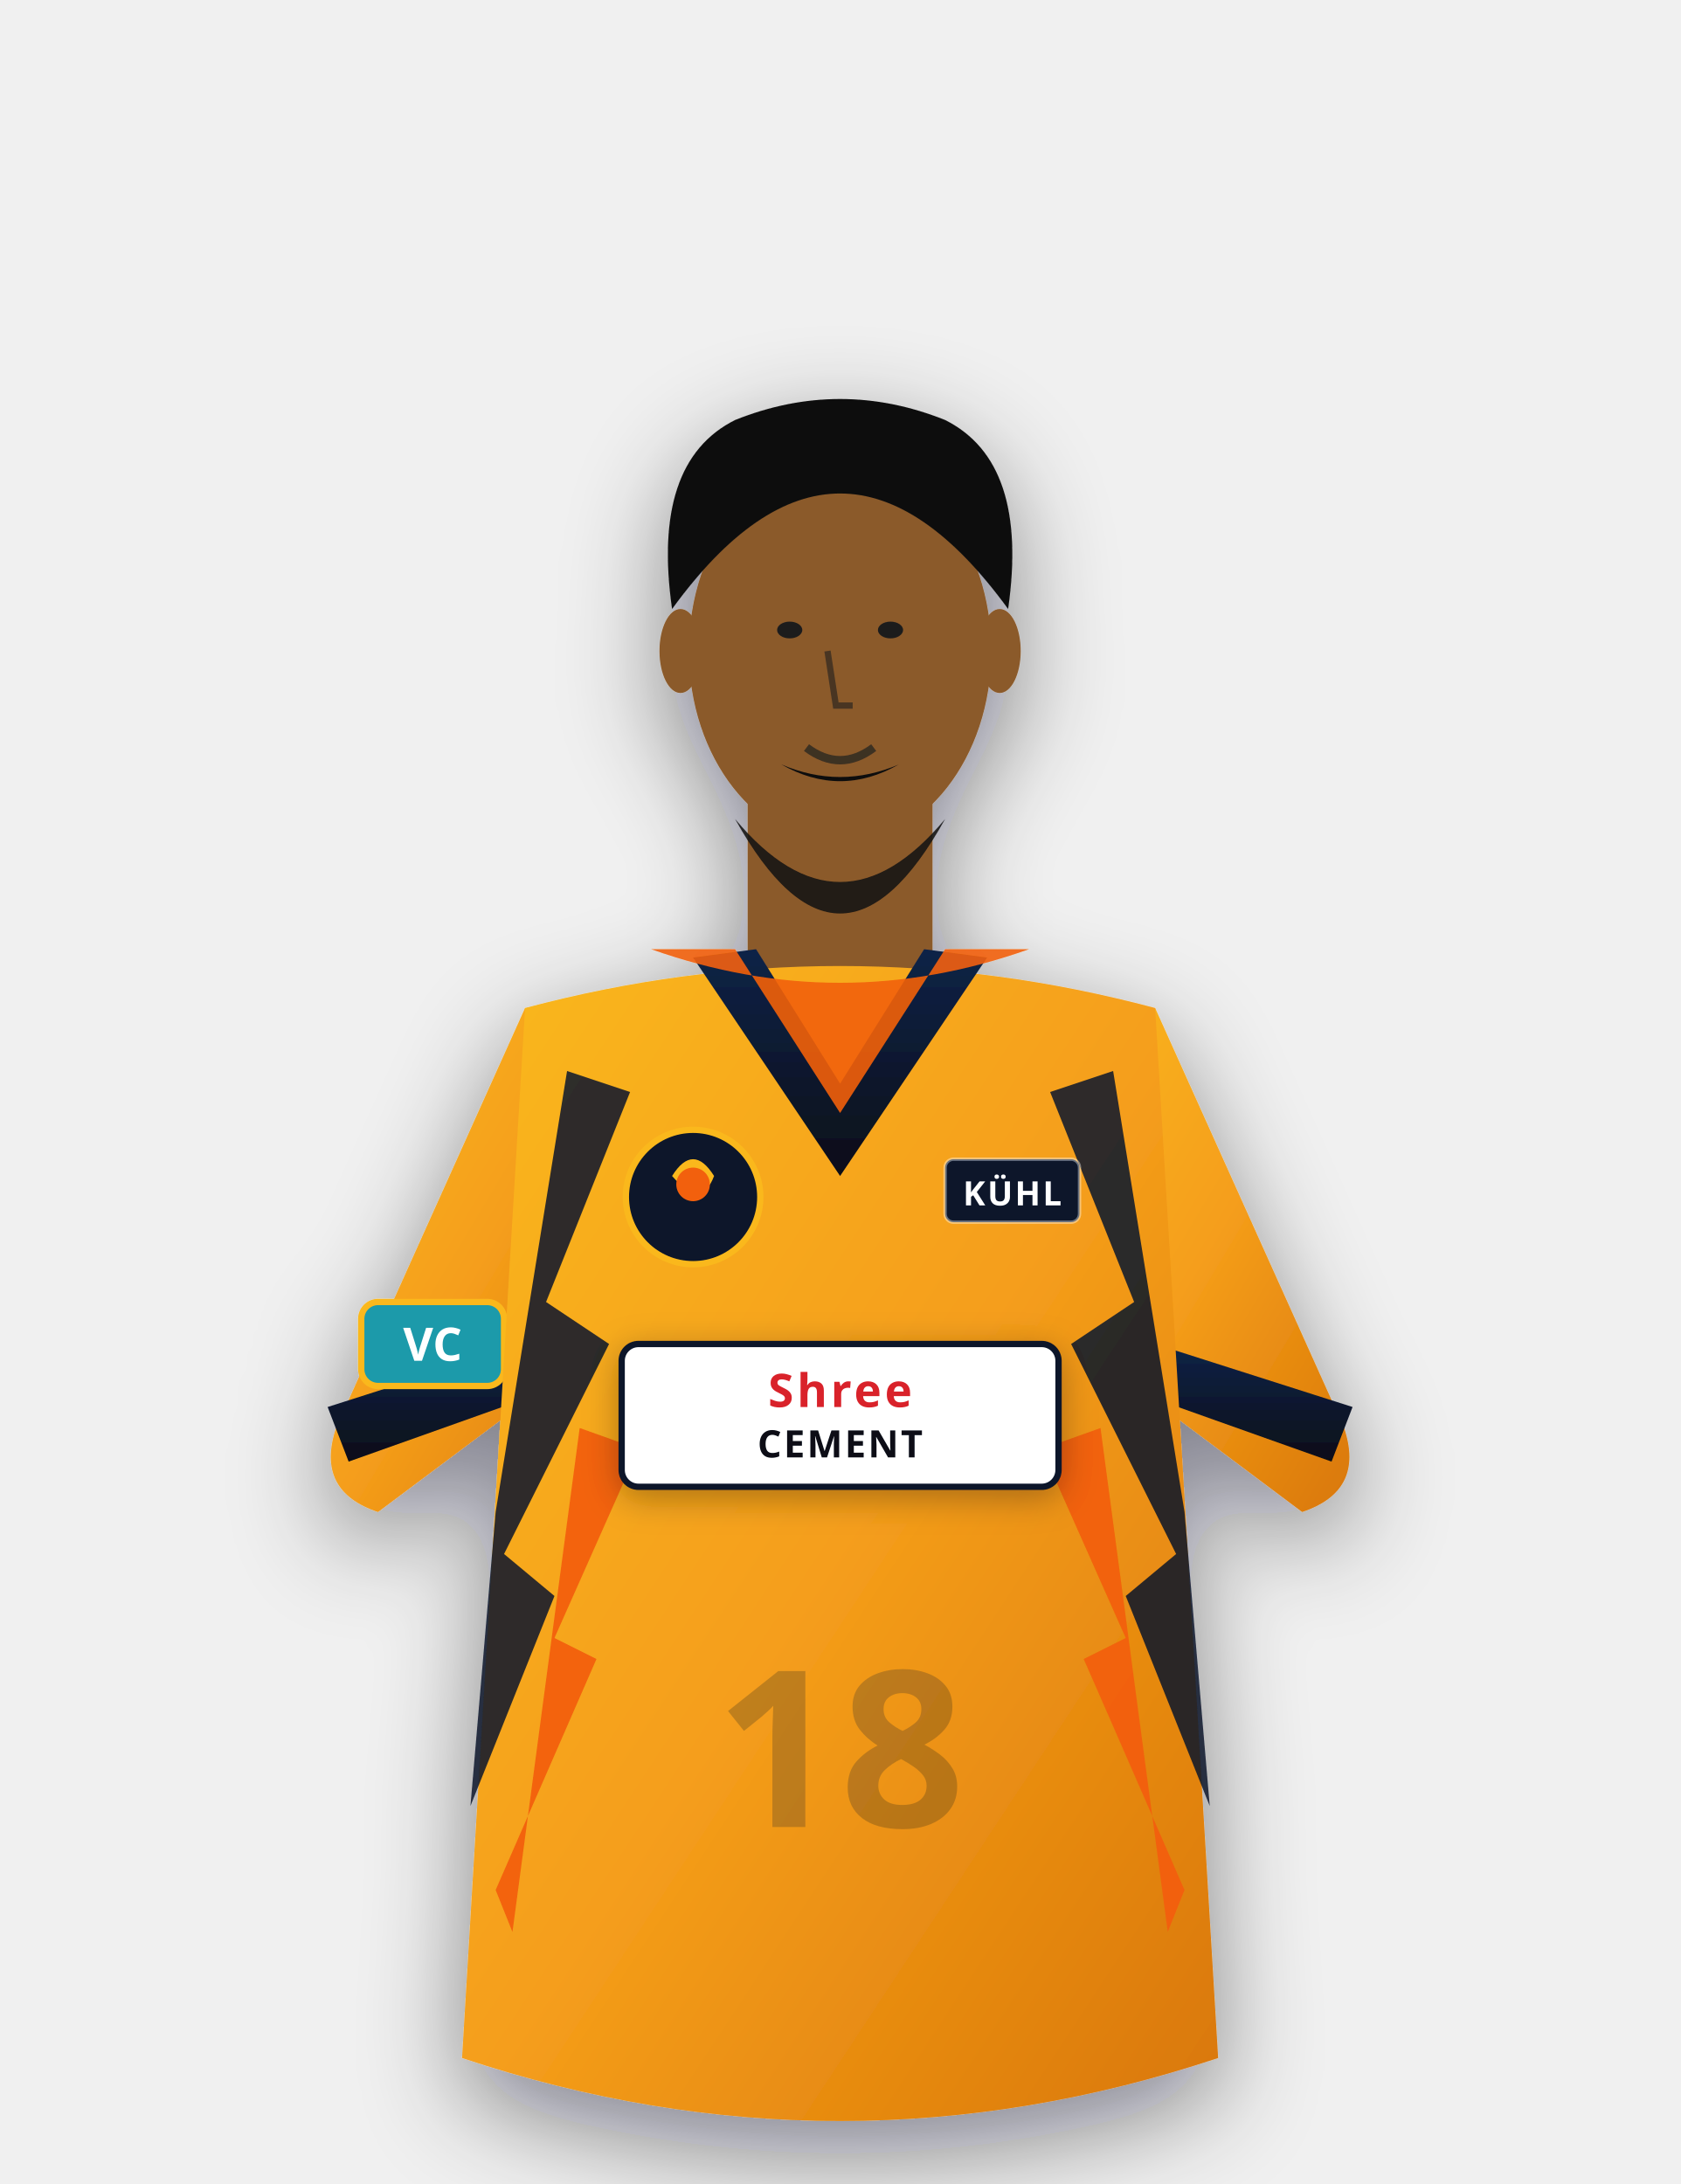
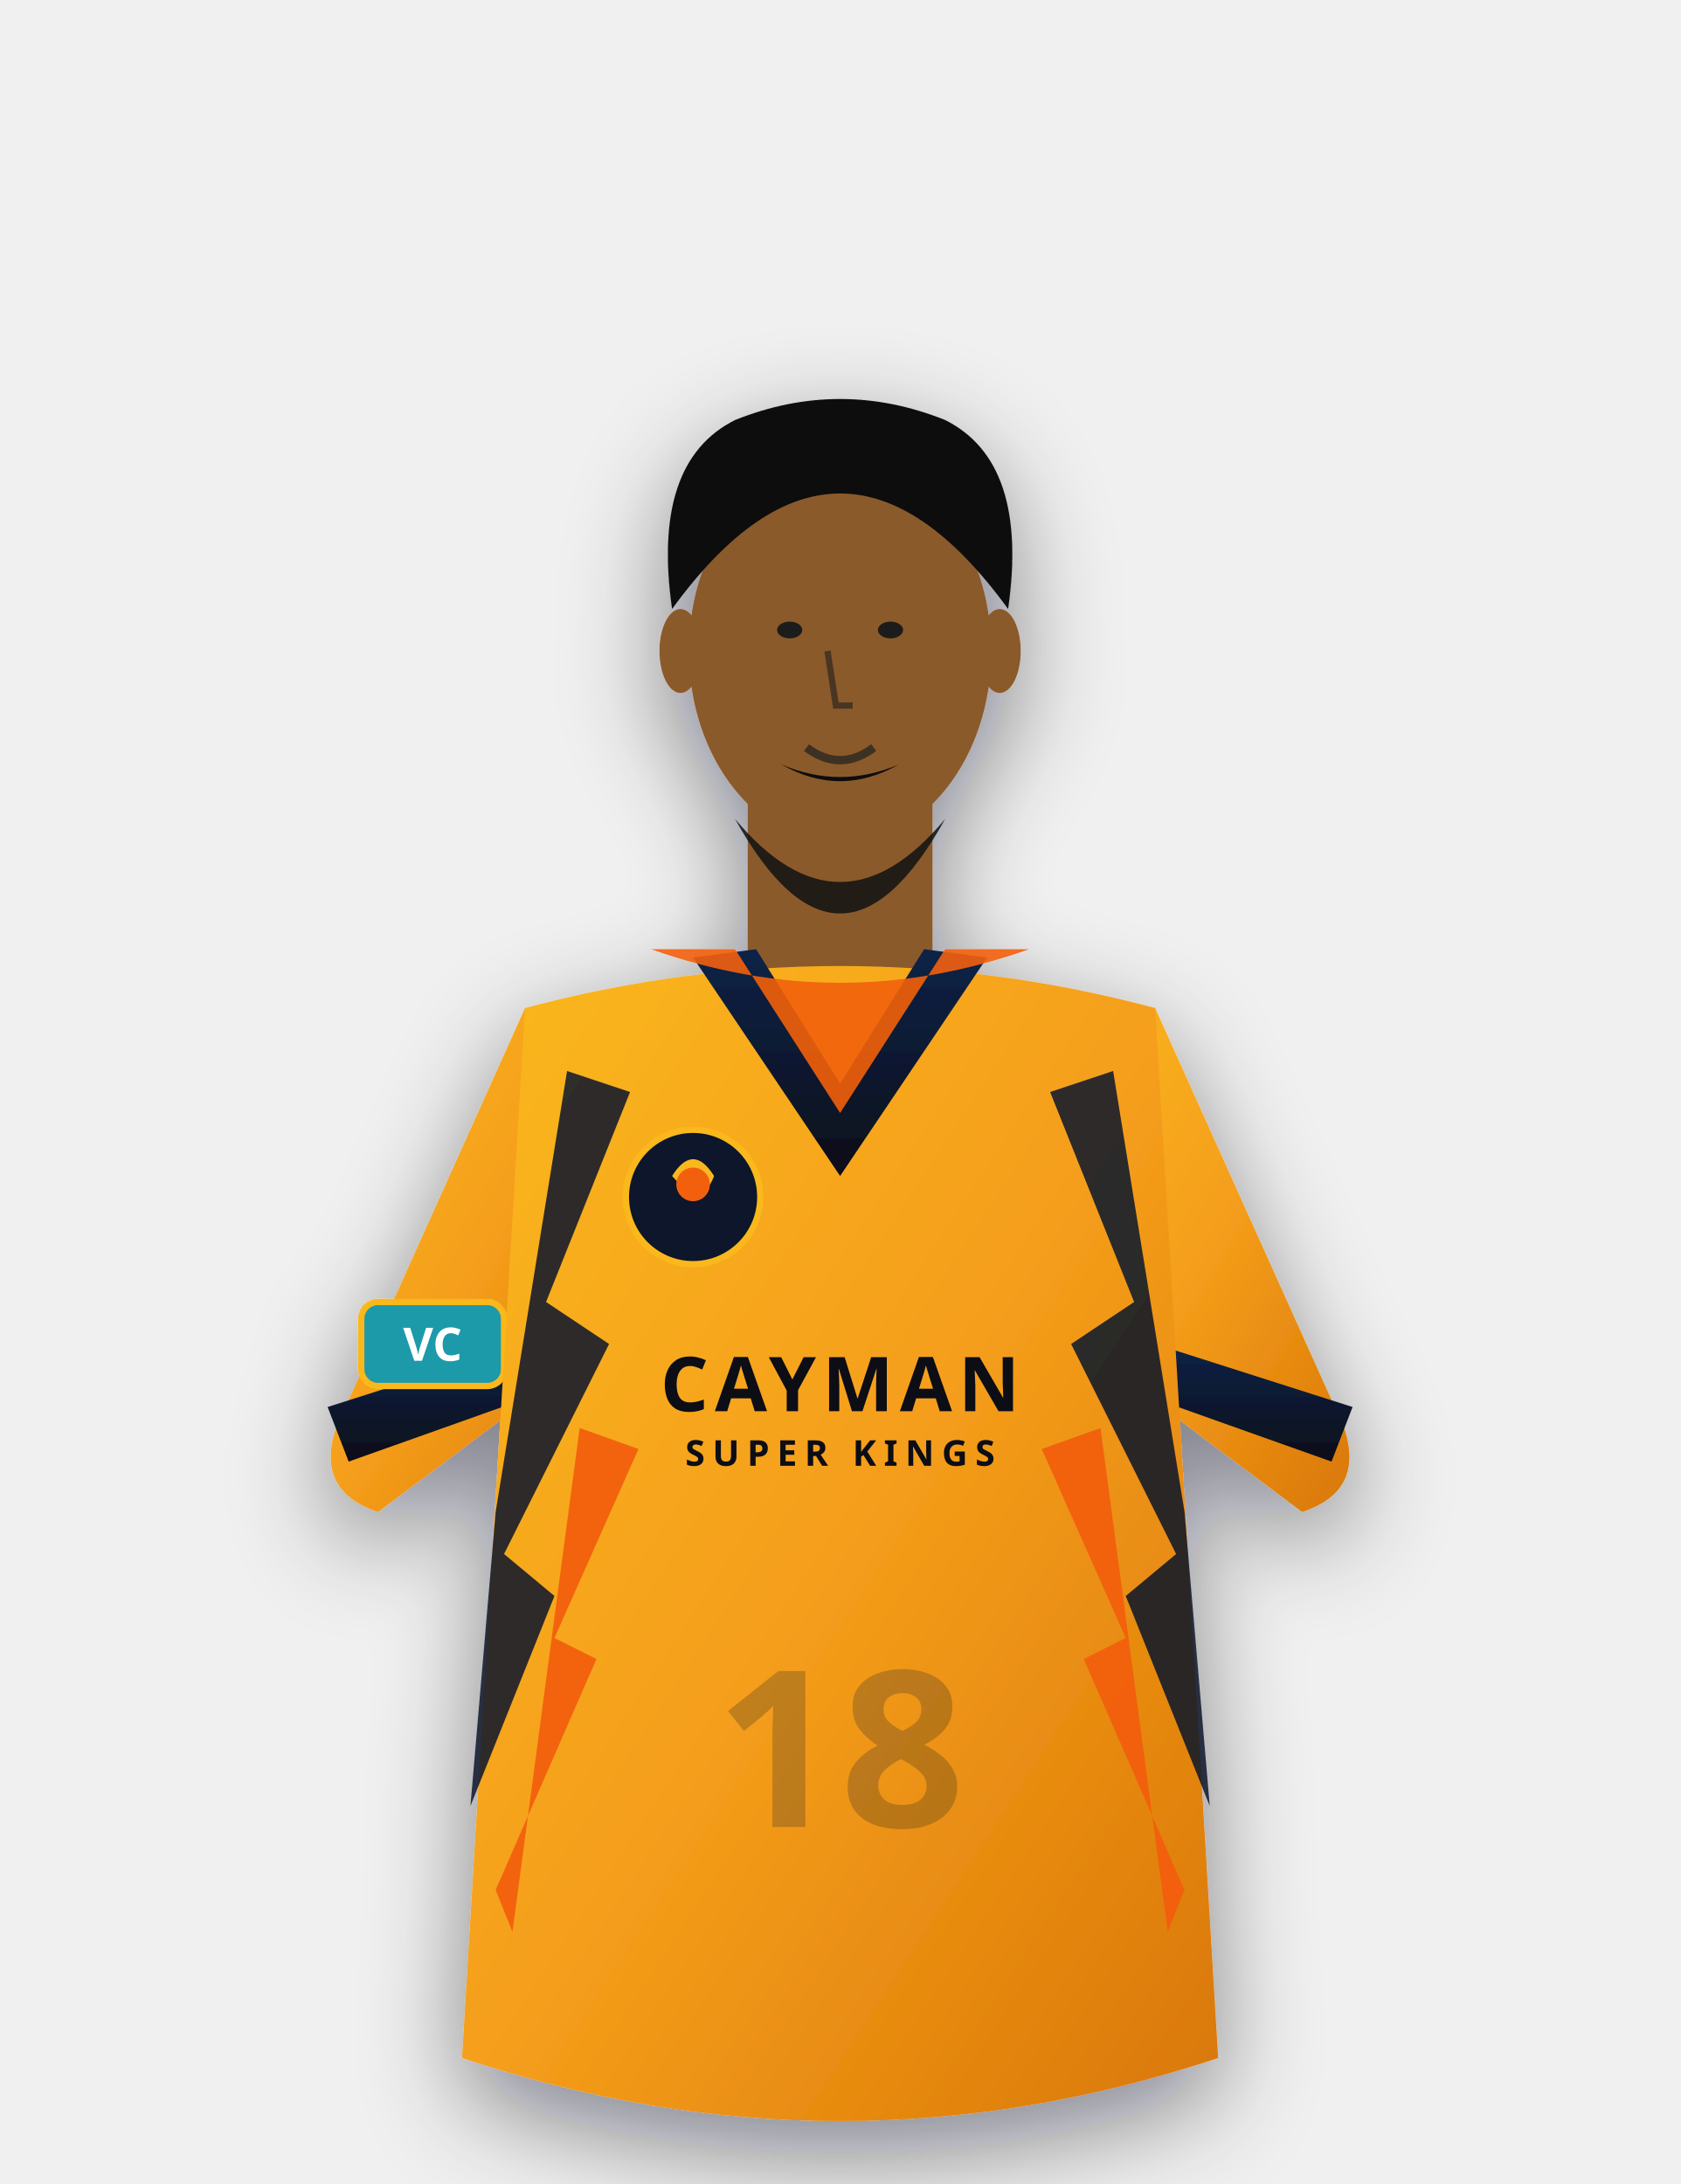
<svg xmlns="http://www.w3.org/2000/svg" viewBox="0 0 400 520" width="100%" height="100%">
  <defs>
    <linearGradient id="jerseyGrad" x1="0%" y1="0%" x2="100%" y2="100%">
      <stop offset="0%" stop-color="#FAB81E" />
      <stop offset="50%" stop-color="#F59E1B" />
      <stop offset="100%" stop-color="#D97706" />
    </linearGradient>
    <linearGradient id="navyGrad" x1="0%" y1="0%" x2="0%" y2="100%">
      <stop offset="0%" stop-color="#112347" />
      <stop offset="100%" stop-color="#080E18" />
    </linearGradient>
    <filter id="glow" x="-20%" y="-20%" width="140%" height="140%">
      <feDropShadow dx="0" dy="8" stdDeviation="12" flood-color="#080E18" flood-opacity="0.45" />
    </filter>
  </defs>
  <g filter="url(#glow)">
    <path d="M178 185 L178 230 Q200 245 222 230 L222 185 Z" fill="#8B5A2B" />
    <ellipse cx="200" cy="155" rx="36" ry="46" fill="#8B5A2B" />
    <ellipse cx="162" cy="155" rx="5" ry="10" fill="#8B5A2B" />
    <ellipse cx="238" cy="155" rx="5" ry="10" fill="#8B5A2B" />
    <path d="M160 145 Q200 90 240 145 Q245 110 225 100 Q200 90 175 100 Q155 110 160 145 Z" fill="#0F0F0F" />
    <ellipse cx="188" cy="150" rx="3" ry="2" fill="#1E1E1E" />
    <ellipse cx="212" cy="150" rx="3" ry="2" fill="#1E1E1E" />
    <path d="M197 155 L199 168 L203 168" stroke="#1E1E1E" stroke-width="1.5" fill="none" opacity="0.6" />
    <path d="M192 178 Q200 184 208 178" stroke="#1E1E1E" stroke-width="2" fill="none" opacity="0.7" />
    <path d="M175 195 Q200 240 225 195 Q200 225 175 195 Z" fill="#0F0F0F" opacity="0.85" />
    <path d="M186 182 Q200 188 214 182 Q200 190 186 182 Z" fill="#0F0F0F" />
    <path d="M125 240 L80 340 Q75 355 90 360 L130 330 L150 250 Z" fill="url(#jerseyGrad)" />
    <path d="M275 240 L320 340 Q325 355 310 360 L270 330 L250 250 Z" fill="url(#jerseyGrad)" />
    <path d="M78 335 L125 320 L128 332 L83 348 Z" fill="url(#navyGrad)" />
    <path d="M322 335 L275 320 L272 332 L317 348 Z" fill="url(#navyGrad)" />
    <rect x="86" y="310" width="34" height="20" rx="4" fill="#1B9AAA" stroke="#FAB81E" stroke-width="1.5" />
    <text x="103" y="324" font-family="'Montserrat', sans-serif" font-size="11" font-weight="900" fill="#FFFFFF" text-anchor="middle">VC</text>
    <path d="M125 240 Q200 220 275 240 L290 490 Q200 520 110 490 Z" fill="url(#jerseyGrad)" />
    <path d="M165 228 L200 280 L235 228 L220 226 L200 258 L180 226 Z" fill="url(#navyGrad)" />
    <path d="M155 226 L175 226 L200 265 L225 226 L245 226 Q200 242 155 226 Z" fill="#F2600C" opacity="0.9" />
    <path d="M112 430 L132 380 L120 370 L145 320 L130 310 L150 260 L135 255 L118 360 Z" fill="#09152B" opacity="0.85" />
    <path d="M288 430 L268 380 L280 370 L255 320 L270 310 L250 260 L265 255 L282 360 Z" fill="#09152B" opacity="0.85" />
    <path d="M118 450 L142 395 L132 390 L152 345 L138 340 L122 460 Z" fill="#F2600C" opacity="0.95" />
    <path d="M282 450 L258 395 L268 390 L248 345 L262 340 L278 460 Z" fill="#F2600C" opacity="0.95" />
    <circle cx="165" cy="285" r="16" fill="#09152B" stroke="#FAB81E" stroke-width="1.5" />
    <path d="M160 280 Q165 272 170 280 Q167 288 160 280 Z" fill="#FAB81E" />
    <circle cx="165" cy="282" r="4" fill="#F2600C" />
-     <rect x="225" y="276" width="32" height="15" rx="2" fill="#09152B" stroke="rgba(255,255,255,0.4)" stroke-width="0.8" />
-     <text x="241" y="287" font-family="'Montserrat', sans-serif" font-size="8" font-weight="900" fill="#FFFFFF" text-anchor="middle" letter-spacing="0.5">KÜHL</text>
-     <rect x="148" y="320" width="104" height="34" rx="4" fill="#FFFFFF" stroke="#09152B" stroke-width="1.5" filter="drop-shadow(0 2px 4px rgba(0,0,0,0.3))" />
-     <text x="200" y="335" font-family="'Montserrat', sans-serif" font-size="11" font-weight="900" fill="#D9222A" text-anchor="middle" letter-spacing="0.8">Shree</text>
-     <text x="200" y="347" font-family="'Montserrat', sans-serif" font-size="9" font-weight="900" fill="#080E18" text-anchor="middle" letter-spacing="0.5">CEMENT</text>
+     <text x="200" y="336" font-family="'Barlow Condensed', 'Montserrat', Impact, sans-serif" font-size="18" font-weight="900" fill="#080E18" text-anchor="middle" letter-spacing="1.5">CAYMAN</text>
+     <text x="200" y="349" font-family="'Montserrat', sans-serif" font-size="8.5" font-weight="900" fill="#080E18" text-anchor="middle" letter-spacing="1.8">SUPER KINGS</text>
    <text x="200" y="435" font-family="'Bebas Neue', 'Montserrat', Impact, sans-serif" font-size="52" font-weight="900" fill="rgba(9, 21, 43, 0.22)" text-anchor="middle">18</text>
  </g>
</svg>
